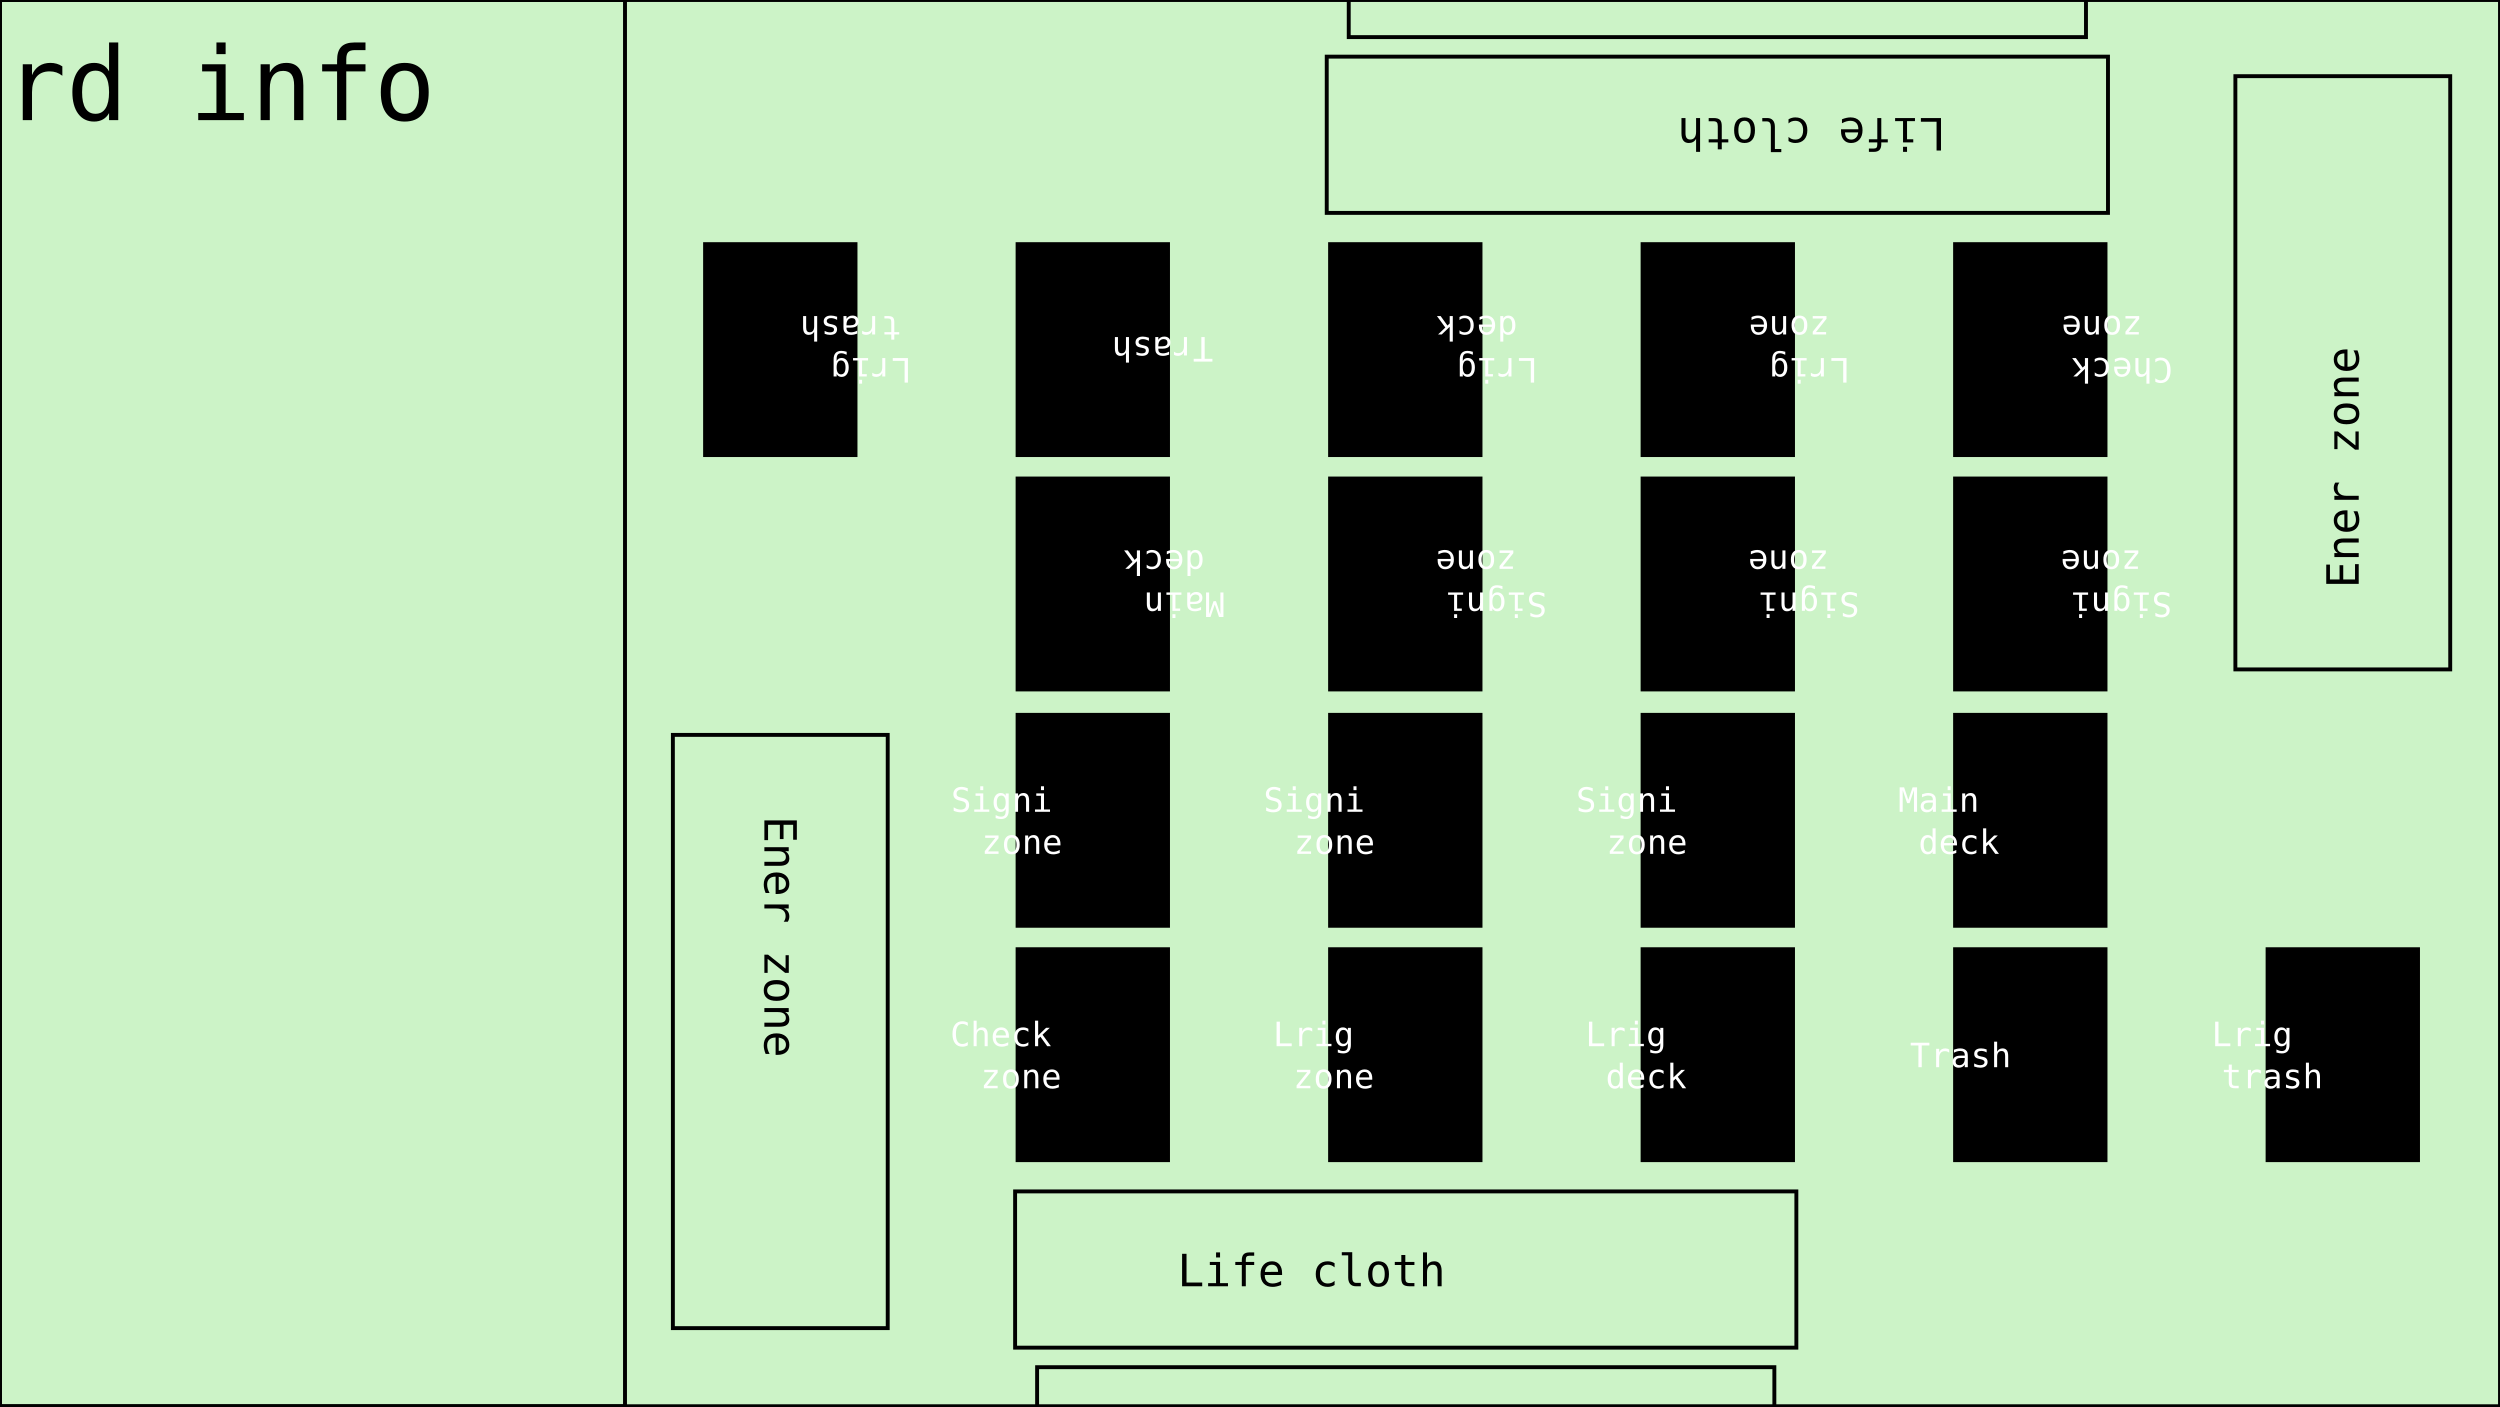
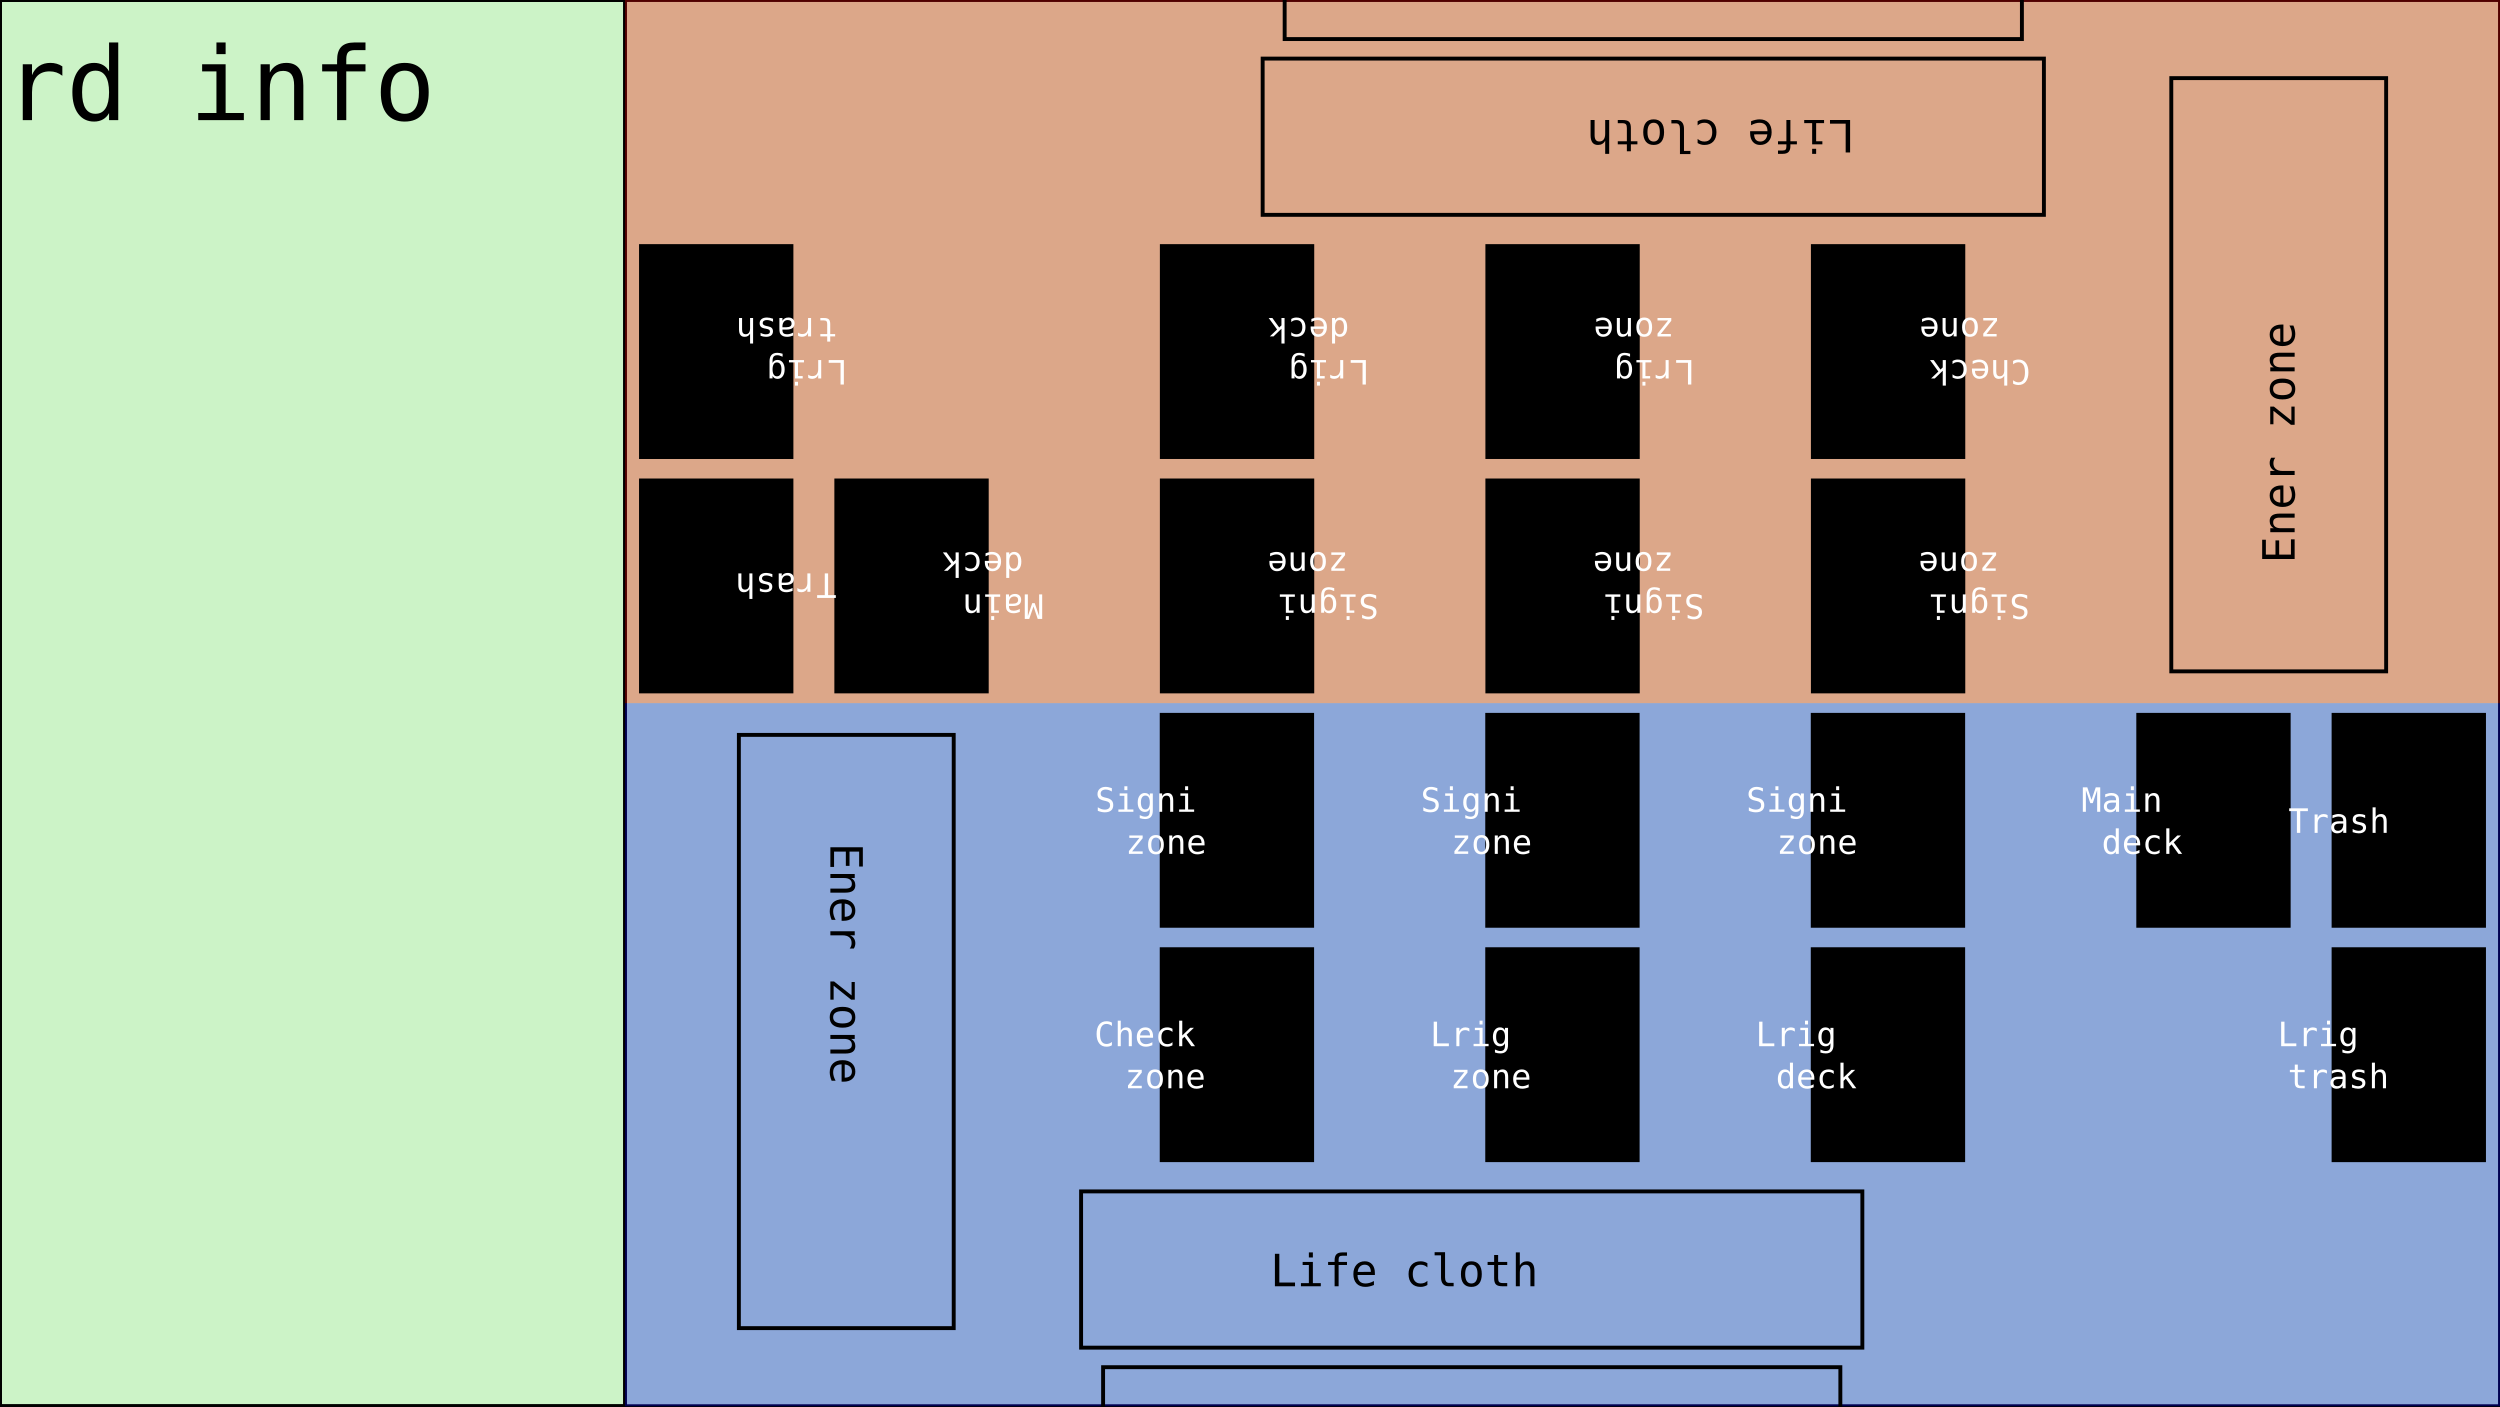
<svg xmlns="http://www.w3.org/2000/svg" width="1280" height="720" viewBox="0 0 1280 720" id="svg2" version="1.1">
  <defs id="defs4" />
  <g id="layer1" transform="translate(0,-332.3625)">
    <path style="opacity:1;fill:#1dff03;fill-opacity:0.172;stroke:#000000;stroke-width:2;stroke-miterlimit:4;stroke-dasharray:none;stroke-dashoffset:0;stroke-opacity:1" d="m 0,1052.362 1280,0 0,-720 -1280,0 z" id="rect4133" />
    <rect style="opacity:1;fill:none;fill-opacity:1;stroke:#000000;stroke-width:2;stroke-miterlimit:4;stroke-dasharray:none;stroke-dashoffset:0;stroke-opacity:1" id="rect3355" width="320" height="720" x="0" y="332.362" />
    <text xml:space="preserve" style="font-style:normal;font-variant:normal;font-weight:normal;font-stretch:normal;font-size:52.339px;font-family:'Bitstream Vera Sans Mono';-inkscape-font-specification:'Bitstream Vera Sans Mono';text-align:center;text-anchor:middle;opacity:1;fill:#000000;fill-opacity:1;stroke:none;stroke-width:2;stroke-miterlimit:4;stroke-dasharray:none;stroke-dashoffset:0;stroke-opacity:1" x="159.962" y="393.876" id="text3460">
      <tspan id="tspan3462" x="159.962" y="393.876">Card info</tspan>
    </text>
-     <g id="g3983">
-       <path id="rect3367" d="m 454.511,708.626 0,303.736 -110,0 0,-303.736 z" style="opacity:1;fill:none;fill-opacity:1;stroke:#000000;stroke-width:2;stroke-miterlimit:4;stroke-dasharray:none;stroke-dashoffset:0;stroke-opacity:1" />
-       <path id="rect3381" d="m 519.735,1022.362 0,-80 400,0 0,80 z" style="opacity:1;fill:none;fill-opacity:1;stroke:#000000;stroke-width:2;stroke-miterlimit:4;stroke-dasharray:none;stroke-dashoffset:0;stroke-opacity:1" />
-       <path id="rect3402" d="m 531,1032.362 377.471,10e-5 0,80 -377.471,0 z" style="opacity:1;fill:none;fill-opacity:1;stroke:#000000;stroke-width:2;stroke-miterlimit:4;stroke-dasharray:none;stroke-dashoffset:0;stroke-opacity:1" />
-       <text transform="matrix(0,1,-1,0,0,0)" xml:space="preserve" style="font-style:normal;font-variant:normal;font-weight:normal;font-stretch:normal;font-size:22.805px;font-family:'Bitstream Vera Sans Mono';-inkscape-font-specification:'Bitstream Vera Sans Mono';text-align:center;text-anchor:middle;opacity:1;fill:#000000;fill-opacity:1;stroke:none;stroke-width:2;stroke-miterlimit:4;stroke-dasharray:none;stroke-dashoffset:0;stroke-opacity:1" x="860.066" y="-391.36" id="text3464">
-         <tspan id="tspan3466" x="860.066" y="-391.36">Ener zone</tspan>
-       </text>
-       <text id="text3468" y="990.926" x="719.546" style="font-style:normal;font-variant:normal;font-weight:normal;font-stretch:normal;font-size:22.805px;font-family:'Bitstream Vera Sans Mono';-inkscape-font-specification:'Bitstream Vera Sans Mono';text-align:center;text-anchor:middle;opacity:1;fill:#000000;fill-opacity:1;stroke:none;stroke-width:2;stroke-miterlimit:4;stroke-dasharray:none;stroke-dashoffset:0;stroke-opacity:1" xml:space="preserve">
-         <tspan id="tspan3472" y="990.926" x="719.546">Life cloth</tspan>
-       </text>
-       <text xml:space="preserve" style="font-style:normal;font-variant:normal;font-weight:normal;font-stretch:normal;font-size:22.805px;font-family:'Bitstream Vera Sans Mono';-inkscape-font-specification:'Bitstream Vera Sans Mono';text-align:center;text-anchor:middle;opacity:1;fill:#000000;fill-opacity:1;stroke:none;stroke-width:2;stroke-miterlimit:4;stroke-dasharray:none;stroke-dashoffset:0;stroke-opacity:1" x="720.03" y="1080.864" id="text3476">
-         <tspan x="720.03" y="1080.864" id="tspan3478">Hand</tspan>
-       </text>
+     <rect style="opacity:1;fill:#0000ff;fill-opacity:0.313;stroke:none;stroke-width:2;stroke-miterlimit:4;stroke-dasharray:none;stroke-dashoffset:0;stroke-opacity:1" id="rect5684" width="960.003" height="360" x="320.001" y="692.362" />
+     <path style="opacity:1;fill:none;fill-opacity:1;stroke:#000000;stroke-width:2;stroke-miterlimit:4;stroke-dasharray:none;stroke-dashoffset:0;stroke-opacity:1" d="m 488.3,708.626 0,303.736 -110,0 0,-303.736 z" id="rect3367" />
+     <path style="opacity:1;fill:none;fill-opacity:1;stroke:#000000;stroke-width:2;stroke-miterlimit:4;stroke-dasharray:none;stroke-dashoffset:0;stroke-opacity:1" d="m 553.524,1022.362 0,-80 400,0 0,80 z" id="rect3381" />
+     <path style="opacity:1;fill:none;fill-opacity:1;stroke:#000000;stroke-width:2;stroke-miterlimit:4;stroke-dasharray:none;stroke-dashoffset:0;stroke-opacity:1" d="m 564.789,1032.362 377.471,10e-5 0,80 -377.471,0 z" id="rect3402" />
+     <text id="text3464" y="-425.149" x="860.066" style="font-style:normal;font-variant:normal;font-weight:normal;font-stretch:normal;font-size:22.805px;font-family:'Bitstream Vera Sans Mono';-inkscape-font-specification:'Bitstream Vera Sans Mono';text-align:center;text-anchor:middle;opacity:1;fill:#000000;fill-opacity:1;stroke:none;stroke-width:2;stroke-miterlimit:4;stroke-dasharray:none;stroke-dashoffset:0;stroke-opacity:1" xml:space="preserve" transform="matrix(0,1,-1,0,0,0)">
+       <tspan y="-425.149" x="860.066" id="tspan3466">Ener zone</tspan>
+     </text>
+     <text xml:space="preserve" style="font-style:normal;font-variant:normal;font-weight:normal;font-stretch:normal;font-size:22.805px;font-family:'Bitstream Vera Sans Mono';-inkscape-font-specification:'Bitstream Vera Sans Mono';text-align:center;text-anchor:middle;opacity:1;fill:#000000;fill-opacity:1;stroke:none;stroke-width:2;stroke-miterlimit:4;stroke-dasharray:none;stroke-dashoffset:0;stroke-opacity:1" x="753.335" y="990.926" id="text3468">
+       <tspan x="753.335" y="990.926" id="tspan3472">Life cloth</tspan>
+     </text>
+     <text id="text3476" y="1080.864" x="753.819" style="font-style:normal;font-variant:normal;font-weight:normal;font-stretch:normal;font-size:22.805px;font-family:'Bitstream Vera Sans Mono';-inkscape-font-specification:'Bitstream Vera Sans Mono';text-align:center;text-anchor:middle;opacity:1;fill:#000000;fill-opacity:1;stroke:none;stroke-width:2;stroke-miterlimit:4;stroke-dasharray:none;stroke-dashoffset:0;stroke-opacity:1" xml:space="preserve">
+       <tspan id="tspan3478" y="1080.864" x="753.819">Hand</tspan>
+     </text>
+     <g id="g5101" transform="translate(73.789,0)">
      <rect y="697.362" x="520" height="110" width="79.023" id="rect3932" style="opacity:1;fill:#000000;fill-opacity:1;stroke:none;stroke-width:2;stroke-miterlimit:4;stroke-dasharray:none;stroke-dashoffset:0;stroke-opacity:1" />
      <text id="text3934" y="748.021" x="559.515" style="font-style:normal;font-variant:normal;font-weight:normal;font-stretch:normal;font-size:17.216px;font-family:'Bitstream Vera Sans Mono';-inkscape-font-specification:'Bitstream Vera Sans Mono';text-align:center;text-anchor:middle;opacity:1;fill:#ffffff;fill-opacity:1;stroke:none;stroke-width:2;stroke-miterlimit:4;stroke-dasharray:none;stroke-dashoffset:0;stroke-opacity:1" xml:space="preserve">
        <tspan id="tspan3936" y="748.021" x="559.515">Signi</tspan>
        <tspan id="tspan3938" y="769.541" x="559.515">zone</tspan>
      </text>
+     </g>
+     <g id="g5107" transform="translate(80.45569,0)">
      <g transform="translate(149.0005,0)" id="g3940">
        <path id="rect3942" d="m 531,697.362 79.023,0 0,110 -79.023,0 z" style="opacity:1;fill:#000000;fill-opacity:1;stroke:none;stroke-width:2;stroke-miterlimit:4;stroke-dasharray:none;stroke-dashoffset:0;stroke-opacity:1" />
      </g>
+       <text xml:space="preserve" style="font-style:normal;font-variant:normal;font-weight:normal;font-stretch:normal;font-size:17.216px;font-family:'Bitstream Vera Sans Mono';-inkscape-font-specification:'Bitstream Vera Sans Mono';text-align:center;text-anchor:middle;opacity:1;fill:#ffffff;fill-opacity:1;stroke:none;stroke-width:2;stroke-miterlimit:4;stroke-dasharray:none;stroke-dashoffset:0;stroke-opacity:1" x="719.515" y="748.021" id="text3903">
+         <tspan x="719.515" y="748.021" id="tspan3905">Signi</tspan>
+         <tspan x="719.515" y="769.541" id="tspan3907">zone</tspan>
+       </text>
+     </g>
+     <g id="g5114" transform="translate(87.12238,0)">
      <path style="opacity:1;fill:#000000;fill-opacity:1;stroke:none;stroke-width:2;stroke-miterlimit:4;stroke-dasharray:none;stroke-dashoffset:0;stroke-opacity:1" d="m 840,697.362 79.023,0 0,110 -79.023,0 z" id="rect3952" />
+       <text id="text3909" y="748.021" x="879.515" style="font-style:normal;font-variant:normal;font-weight:normal;font-stretch:normal;font-size:17.216px;font-family:'Bitstream Vera Sans Mono';-inkscape-font-specification:'Bitstream Vera Sans Mono';text-align:center;text-anchor:middle;opacity:1;fill:#ffffff;fill-opacity:1;stroke:none;stroke-width:2;stroke-miterlimit:4;stroke-dasharray:none;stroke-dashoffset:0;stroke-opacity:1" xml:space="preserve">
+         <tspan id="tspan3911" y="748.021" x="879.515">Signi</tspan>
+         <tspan id="tspan3913" y="769.541" x="879.515">zone</tspan>
+       </text>
+     </g>
+     <g id="g5120" transform="translate(93.789,0)">
      <path style="opacity:1;fill:#000000;fill-opacity:1;stroke:none;stroke-width:2;stroke-miterlimit:4;stroke-dasharray:none;stroke-dashoffset:0;stroke-opacity:1" d="m 1000,697.362 79.023,0 0,110 -79.023,0 z" id="rect3962" />
+       <text xml:space="preserve" style="font-style:normal;font-variant:normal;font-weight:normal;font-stretch:normal;font-size:17.216px;font-family:'Bitstream Vera Sans Mono';-inkscape-font-specification:'Bitstream Vera Sans Mono';text-align:center;text-anchor:middle;opacity:1;fill:#ffffff;fill-opacity:1;stroke:none;stroke-width:2;stroke-miterlimit:4;stroke-dasharray:none;stroke-dashoffset:0;stroke-opacity:1" x="1039.276" y="748.021" id="text3915">
+         <tspan x="1039.276" y="748.021" id="tspan3919">Main</tspan>
+         <tspan id="tspan3959" x="1039.276" y="769.541">deck</tspan>
+       </text>
+     </g>
+     <g id="g5126" transform="translate(73.789,0)">
      <rect style="opacity:1;fill:#000000;fill-opacity:1;stroke:none;stroke-width:2;stroke-miterlimit:4;stroke-dasharray:none;stroke-dashoffset:0;stroke-opacity:1" id="rect3983" width="79.023" height="110" x="520" y="817.362" />
+       <text id="text3921" y="868.021" x="559.053" style="font-style:normal;font-variant:normal;font-weight:normal;font-stretch:normal;font-size:17.216px;font-family:'Bitstream Vera Sans Mono';-inkscape-font-specification:'Bitstream Vera Sans Mono';text-align:center;text-anchor:middle;opacity:1;fill:#ffffff;fill-opacity:1;stroke:none;stroke-width:2;stroke-miterlimit:4;stroke-dasharray:none;stroke-dashoffset:0;stroke-opacity:1" xml:space="preserve">
+         <tspan id="tspan3925" y="868.021" x="559.053">Check</tspan>
+         <tspan id="tspan3965" y="889.541" x="559.053">zone</tspan>
+       </text>
+     </g>
+     <g id="g5132" transform="translate(80.45569,0)">
      <g id="g3991" transform="translate(149.0005,120)">
        <path id="rect3993" d="m 531,697.362 79.023,0 0,110 -79.023,0 z" style="opacity:1;fill:#000000;fill-opacity:1;stroke:none;stroke-width:2;stroke-miterlimit:4;stroke-dasharray:none;stroke-dashoffset:0;stroke-opacity:1" />
        <g id="text3995" style="font-style:normal;font-variant:normal;font-weight:normal;font-stretch:normal;font-size:17.216px;font-family:'Bitstream Vera Sans Mono';-inkscape-font-specification:'Bitstream Vera Sans Mono';text-align:center;text-anchor:middle;opacity:1;fill:#ffffff;fill-opacity:1;stroke:none;stroke-width:2;stroke-miterlimit:4;stroke-dasharray:none;stroke-dashoffset:0;stroke-opacity:1" />
      </g>
-       <path style="opacity:1;fill:#000000;fill-opacity:1;stroke:none;stroke-width:2;stroke-miterlimit:4;stroke-dasharray:none;stroke-dashoffset:0;stroke-opacity:1" d="m 840,817.362 79.023,0 0,110 -79.023,0 z" id="rect4003" />
-       <path style="opacity:1;fill:#000000;fill-opacity:1;stroke:none;stroke-width:2;stroke-miterlimit:4;stroke-dasharray:none;stroke-dashoffset:0;stroke-opacity:1" d="m 1000,817.362 79.023,0 0,110 -79.023,0 z" id="rect4013" />
-       <path style="opacity:1;fill:#000000;fill-opacity:1;stroke:none;stroke-width:2;stroke-miterlimit:4;stroke-dasharray:none;stroke-dashoffset:0;stroke-opacity:1" d="m 1160,817.362 79.023,0 0,110 -79.023,0 z" id="rect4023" />
-       <text xml:space="preserve" style="font-style:normal;font-variant:normal;font-weight:normal;font-stretch:normal;font-size:17.216px;font-family:'Bitstream Vera Sans Mono';-inkscape-font-specification:'Bitstream Vera Sans Mono';text-align:center;text-anchor:middle;opacity:1;fill:#ffffff;fill-opacity:1;stroke:none;stroke-width:2;stroke-miterlimit:4;stroke-dasharray:none;stroke-dashoffset:0;stroke-opacity:1" x="719.515" y="748.021" id="text3903">
-         <tspan x="719.515" y="748.021" id="tspan3905">Signi</tspan>
-         <tspan x="719.515" y="769.541" id="tspan3907">zone</tspan>
-       </text>
-       <text id="text3909" y="748.021" x="879.515" style="font-style:normal;font-variant:normal;font-weight:normal;font-stretch:normal;font-size:17.216px;font-family:'Bitstream Vera Sans Mono';-inkscape-font-specification:'Bitstream Vera Sans Mono';text-align:center;text-anchor:middle;opacity:1;fill:#ffffff;fill-opacity:1;stroke:none;stroke-width:2;stroke-miterlimit:4;stroke-dasharray:none;stroke-dashoffset:0;stroke-opacity:1" xml:space="preserve">
-         <tspan id="tspan3911" y="748.021" x="879.515">Signi</tspan>
-         <tspan id="tspan3913" y="769.541" x="879.515">zone</tspan>
-       </text>
-       <text xml:space="preserve" style="font-style:normal;font-variant:normal;font-weight:normal;font-stretch:normal;font-size:17.216px;font-family:'Bitstream Vera Sans Mono';-inkscape-font-specification:'Bitstream Vera Sans Mono';text-align:center;text-anchor:middle;opacity:1;fill:#ffffff;fill-opacity:1;stroke:none;stroke-width:2;stroke-miterlimit:4;stroke-dasharray:none;stroke-dashoffset:0;stroke-opacity:1" x="1039.276" y="748.021" id="text3915">
-         <tspan x="1039.276" y="748.021" id="tspan3919">Main</tspan>
-         <tspan id="tspan3959" x="1039.276" y="769.541">deck</tspan>
-       </text>
-       <text id="text3921" y="868.021" x="559.053" style="font-style:normal;font-variant:normal;font-weight:normal;font-stretch:normal;font-size:17.216px;font-family:'Bitstream Vera Sans Mono';-inkscape-font-specification:'Bitstream Vera Sans Mono';text-align:center;text-anchor:middle;opacity:1;fill:#ffffff;fill-opacity:1;stroke:none;stroke-width:2;stroke-miterlimit:4;stroke-dasharray:none;stroke-dashoffset:0;stroke-opacity:1" xml:space="preserve">
-         <tspan id="tspan3925" y="868.021" x="559.053">Check</tspan>
-         <tspan id="tspan3965" y="889.541" x="559.053">zone</tspan>
-       </text>
      <text xml:space="preserve" style="font-style:normal;font-variant:normal;font-weight:normal;font-stretch:normal;font-size:17.216px;font-family:'Bitstream Vera Sans Mono';-inkscape-font-specification:'Bitstream Vera Sans Mono';text-align:center;text-anchor:middle;opacity:1;fill:#ffffff;fill-opacity:1;stroke:none;stroke-width:2;stroke-miterlimit:4;stroke-dasharray:none;stroke-dashoffset:0;stroke-opacity:1" x="719.162" y="868.021" id="text3927">
        <tspan x="719.162" y="868.021" id="tspan3931">Lrig</tspan>
        <tspan id="tspan3971" x="719.162" y="889.541">zone</tspan>
      </text>
+     </g>
+     <g id="g5140" transform="translate(87.12237,0)">
+       <path style="opacity:1;fill:#000000;fill-opacity:1;stroke:none;stroke-width:2;stroke-miterlimit:4;stroke-dasharray:none;stroke-dashoffset:0;stroke-opacity:1" d="m 840,817.362 79.023,0 0,110 -79.023,0 z" id="rect4003" />
      <text id="text3933" y="868.021" x="879.12" style="font-style:normal;font-variant:normal;font-weight:normal;font-stretch:normal;font-size:17.216px;font-family:'Bitstream Vera Sans Mono';-inkscape-font-specification:'Bitstream Vera Sans Mono';text-align:center;text-anchor:middle;opacity:1;fill:#ffffff;fill-opacity:1;stroke:none;stroke-width:2;stroke-miterlimit:4;stroke-dasharray:none;stroke-dashoffset:0;stroke-opacity:1" xml:space="preserve">
        <tspan id="tspan3937" y="868.021" x="879.12">Lrig</tspan>
        <tspan id="tspan3975" y="889.541" x="879.12">deck</tspan>
      </text>
+     </g>
+     <g id="g5146" transform="translate(193.789,-120)">
+       <path style="opacity:1;fill:#000000;fill-opacity:1;stroke:none;stroke-width:2;stroke-miterlimit:4;stroke-dasharray:none;stroke-dashoffset:0;stroke-opacity:1" d="m 1000,817.362 79.023,0 0,110 -79.023,0 z" id="rect4013" />
      <text xml:space="preserve" style="font-style:normal;font-variant:normal;font-weight:normal;font-stretch:normal;font-size:17.216px;font-family:'Bitstream Vera Sans Mono';-inkscape-font-specification:'Bitstream Vera Sans Mono';text-align:center;text-anchor:middle;opacity:1;fill:#ffffff;fill-opacity:1;stroke:none;stroke-width:2;stroke-miterlimit:4;stroke-dasharray:none;stroke-dashoffset:0;stroke-opacity:1" x="1040.074" y="878.781" id="text3939">
        <tspan x="1040.074" y="878.781" id="tspan3943">Trash</tspan>
      </text>
+     </g>
+     <g id="g5151" transform="translate(33.789,0)">
+       <path style="opacity:1;fill:#000000;fill-opacity:1;stroke:none;stroke-width:2;stroke-miterlimit:4;stroke-dasharray:none;stroke-dashoffset:0;stroke-opacity:1" d="m 1160,817.362 79.023,0 -4e-4,110 -79.023,0 z" id="rect4023" />
      <text id="text3945" y="868.021" x="1199.721" style="font-style:normal;font-variant:normal;font-weight:normal;font-stretch:normal;font-size:17.216px;font-family:'Bitstream Vera Sans Mono';-inkscape-font-specification:'Bitstream Vera Sans Mono';text-align:center;text-anchor:middle;opacity:1;fill:#ffffff;fill-opacity:1;stroke:none;stroke-width:2;stroke-miterlimit:4;stroke-dasharray:none;stroke-dashoffset:0;stroke-opacity:1" xml:space="preserve">
        <tspan id="tspan3949" y="868.021" x="1199.721">Lrig</tspan>
        <tspan id="tspan3981" y="889.541" x="1199.721">trash</tspan>
      </text>
    </g>
-     <g id="g4032" transform="matrix(-1,0,0,-1,1599.023,1383.725)">
-       <path style="opacity:1;fill:none;fill-opacity:1;stroke:#000000;stroke-width:2;stroke-miterlimit:4;stroke-dasharray:none;stroke-dashoffset:0;stroke-opacity:1" d="m 454.511,708.626 0,303.736 -110,0 0,-303.736 z" id="path4034" />
-       <path style="opacity:1;fill:none;fill-opacity:1;stroke:#000000;stroke-width:2;stroke-miterlimit:4;stroke-dasharray:none;stroke-dashoffset:0;stroke-opacity:1" d="m 519.735,1022.362 0,-80 400,0 0,80 z" id="path4036" />
-       <path style="opacity:1;fill:none;fill-opacity:1;stroke:#000000;stroke-width:2;stroke-miterlimit:4;stroke-dasharray:none;stroke-dashoffset:0;stroke-opacity:1" d="m 531,1032.362 377.471,10e-5 0,80 -377.471,0 z" id="path4038" />
-       <text id="text4040" y="-391.36" x="860.066" style="font-style:normal;font-variant:normal;font-weight:normal;font-stretch:normal;font-size:22.805px;font-family:'Bitstream Vera Sans Mono';-inkscape-font-specification:'Bitstream Vera Sans Mono';text-align:center;text-anchor:middle;opacity:1;fill:#000000;fill-opacity:1;stroke:none;stroke-width:2;stroke-miterlimit:4;stroke-dasharray:none;stroke-dashoffset:0;stroke-opacity:1" xml:space="preserve" transform="matrix(0,1,-1,0,0,0)">
-         <tspan y="-391.36" x="860.066" id="tspan4042">Ener zone</tspan>
+     <rect y="-692.362" x="-1280.004" height="360" width="960.003" id="rect6853" style="opacity:1;fill:#ff0000;fill-opacity:0.313;stroke:none;stroke-width:2;stroke-miterlimit:4;stroke-dasharray:none;stroke-dashoffset:0;stroke-opacity:1" transform="scale(-1,-1)" />
+     <path id="path6855" d="m 1111.705,676.098 0,-303.736 110,0 0,303.736 z" style="opacity:1;fill:none;fill-opacity:1;stroke:#000000;stroke-width:2;stroke-miterlimit:4;stroke-dasharray:none;stroke-dashoffset:0;stroke-opacity:1" />
+     <path id="path6857" d="m 1046.481,362.362 0,80 -400,0 0,-80 z" style="opacity:1;fill:none;fill-opacity:1;stroke:#000000;stroke-width:2;stroke-miterlimit:4;stroke-dasharray:none;stroke-dashoffset:0;stroke-opacity:1" />
+     <path id="path6859" d="m 1035.216,352.363 -377.471,-1e-4 0,-80 377.471,0 z" style="opacity:1;fill:none;fill-opacity:1;stroke:#000000;stroke-width:2;stroke-miterlimit:4;stroke-dasharray:none;stroke-dashoffset:0;stroke-opacity:1" />
+     <text transform="matrix(0,-1,1,0,0,0)" xml:space="preserve" style="font-style:normal;font-variant:normal;font-weight:normal;font-stretch:normal;font-size:22.805px;font-family:'Bitstream Vera Sans Mono';-inkscape-font-specification:'Bitstream Vera Sans Mono';text-align:center;text-anchor:middle;opacity:1;fill:#000000;fill-opacity:1;stroke:none;stroke-width:2;stroke-miterlimit:4;stroke-dasharray:none;stroke-dashoffset:0;stroke-opacity:1" x="-524.659" y="1174.856" id="text6861">
+       <tspan id="tspan6863" x="-524.659" y="1174.856">Ener zone</tspan>
+     </text>
+     <text id="text6865" y="-393.799" x="-846.67" style="font-style:normal;font-variant:normal;font-weight:normal;font-stretch:normal;font-size:22.805px;font-family:'Bitstream Vera Sans Mono';-inkscape-font-specification:'Bitstream Vera Sans Mono';text-align:center;text-anchor:middle;opacity:1;fill:#000000;fill-opacity:1;stroke:none;stroke-width:2;stroke-miterlimit:4;stroke-dasharray:none;stroke-dashoffset:0;stroke-opacity:1" xml:space="preserve" transform="scale(-1,-1)">
+       <tspan id="tspan6867" y="-393.799" x="-846.67">Life cloth</tspan>
+     </text>
+     <text xml:space="preserve" style="font-style:normal;font-variant:normal;font-weight:normal;font-stretch:normal;font-size:22.805px;font-family:'Bitstream Vera Sans Mono';-inkscape-font-specification:'Bitstream Vera Sans Mono';text-align:center;text-anchor:middle;opacity:1;fill:#000000;fill-opacity:1;stroke:none;stroke-width:2;stroke-miterlimit:4;stroke-dasharray:none;stroke-dashoffset:0;stroke-opacity:1" x="-846.186" y="-303.861" id="text6869" transform="scale(-1,-1)">
+       <tspan x="-846.186" y="-303.861" id="tspan6871">Hand</tspan>
+     </text>
+     <g transform="matrix(-1,0,0,-1,1526.216,1384.725)" id="g6873">
+       <rect style="opacity:1;fill:#000000;fill-opacity:1;stroke:none;stroke-width:2;stroke-miterlimit:4;stroke-dasharray:none;stroke-dashoffset:0;stroke-opacity:1" id="rect6875" width="79.023" height="110" x="520" y="697.362" />
+       <text xml:space="preserve" style="font-style:normal;font-variant:normal;font-weight:normal;font-stretch:normal;font-size:17.216px;font-family:'Bitstream Vera Sans Mono';-inkscape-font-specification:'Bitstream Vera Sans Mono';text-align:center;text-anchor:middle;opacity:1;fill:#ffffff;fill-opacity:1;stroke:none;stroke-width:2;stroke-miterlimit:4;stroke-dasharray:none;stroke-dashoffset:0;stroke-opacity:1" x="559.515" y="748.021" id="text6877">
+         <tspan x="559.515" y="748.021" id="tspan6879">Signi</tspan>
+         <tspan x="559.515" y="769.541" id="tspan6881">zone</tspan>
      </text>
-       <text xml:space="preserve" style="font-style:normal;font-variant:normal;font-weight:normal;font-stretch:normal;font-size:22.805px;font-family:'Bitstream Vera Sans Mono';-inkscape-font-specification:'Bitstream Vera Sans Mono';text-align:center;text-anchor:middle;opacity:1;fill:#000000;fill-opacity:1;stroke:none;stroke-width:2;stroke-miterlimit:4;stroke-dasharray:none;stroke-dashoffset:0;stroke-opacity:1" x="719.546" y="990.926" id="text4044">
-         <tspan x="719.546" y="990.926" id="tspan4046">Life cloth</tspan>
+     </g>
+     <g transform="matrix(-1,0,0,-1,1519.549,1384.725)" id="g6883">
+       <g id="g6885" transform="translate(149.0005,0)">
+         <path style="opacity:1;fill:#000000;fill-opacity:1;stroke:none;stroke-width:2;stroke-miterlimit:4;stroke-dasharray:none;stroke-dashoffset:0;stroke-opacity:1" d="m 531,697.362 79.023,0 0,110 -79.023,0 z" id="path6887" />
+       </g>
+       <text id="text6889" y="748.021" x="719.515" style="font-style:normal;font-variant:normal;font-weight:normal;font-stretch:normal;font-size:17.216px;font-family:'Bitstream Vera Sans Mono';-inkscape-font-specification:'Bitstream Vera Sans Mono';text-align:center;text-anchor:middle;opacity:1;fill:#ffffff;fill-opacity:1;stroke:none;stroke-width:2;stroke-miterlimit:4;stroke-dasharray:none;stroke-dashoffset:0;stroke-opacity:1" xml:space="preserve">
+         <tspan id="tspan6891" y="748.021" x="719.515">Signi</tspan>
+         <tspan id="tspan6893" y="769.541" x="719.515">zone</tspan>
      </text>
-       <text id="text4048" y="1080.864" x="720.03" style="font-style:normal;font-variant:normal;font-weight:normal;font-stretch:normal;font-size:22.805px;font-family:'Bitstream Vera Sans Mono';-inkscape-font-specification:'Bitstream Vera Sans Mono';text-align:center;text-anchor:middle;opacity:1;fill:#000000;fill-opacity:1;stroke:none;stroke-width:2;stroke-miterlimit:4;stroke-dasharray:none;stroke-dashoffset:0;stroke-opacity:1" xml:space="preserve">
-         <tspan id="tspan4050" y="1080.864" x="720.03">Hand</tspan>
+     </g>
+     <g transform="matrix(-1,0,0,-1,1512.883,1384.725)" id="g6895">
+       <path id="path6897" d="m 840,697.362 79.023,0 0,110 -79.023,0 z" style="opacity:1;fill:#000000;fill-opacity:1;stroke:none;stroke-width:2;stroke-miterlimit:4;stroke-dasharray:none;stroke-dashoffset:0;stroke-opacity:1" />
+       <text xml:space="preserve" style="font-style:normal;font-variant:normal;font-weight:normal;font-stretch:normal;font-size:17.216px;font-family:'Bitstream Vera Sans Mono';-inkscape-font-specification:'Bitstream Vera Sans Mono';text-align:center;text-anchor:middle;opacity:1;fill:#ffffff;fill-opacity:1;stroke:none;stroke-width:2;stroke-miterlimit:4;stroke-dasharray:none;stroke-dashoffset:0;stroke-opacity:1" x="879.515" y="748.021" id="text6899">
+         <tspan x="879.515" y="748.021" id="tspan6901">Signi</tspan>
+         <tspan x="879.515" y="769.541" id="tspan6903">zone</tspan>
      </text>
-       <rect style="opacity:1;fill:#000000;fill-opacity:1;stroke:none;stroke-width:2;stroke-miterlimit:4;stroke-dasharray:none;stroke-dashoffset:0;stroke-opacity:1" id="rect4052" width="79.023" height="110" x="520" y="697.362" />
-       <text xml:space="preserve" style="font-style:normal;font-variant:normal;font-weight:normal;font-stretch:normal;font-size:17.216px;font-family:'Bitstream Vera Sans Mono';-inkscape-font-specification:'Bitstream Vera Sans Mono';text-align:center;text-anchor:middle;opacity:1;fill:#ffffff;fill-opacity:1;stroke:none;stroke-width:2;stroke-miterlimit:4;stroke-dasharray:none;stroke-dashoffset:0;stroke-opacity:1" x="559.515" y="748.021" id="text4054">
-         <tspan x="559.515" y="748.021" id="tspan4056">Signi</tspan>
-         <tspan x="559.515" y="769.541" id="tspan4058">zone</tspan>
+     </g>
+     <g transform="matrix(-1,0,0,-1,1506.216,1384.725)" id="g6905">
+       <path id="path6907" d="m 1000,697.362 79.023,0 0,110 -79.023,0 z" style="opacity:1;fill:#000000;fill-opacity:1;stroke:none;stroke-width:2;stroke-miterlimit:4;stroke-dasharray:none;stroke-dashoffset:0;stroke-opacity:1" />
+       <text id="text6909" y="748.021" x="1039.276" style="font-style:normal;font-variant:normal;font-weight:normal;font-stretch:normal;font-size:17.216px;font-family:'Bitstream Vera Sans Mono';-inkscape-font-specification:'Bitstream Vera Sans Mono';text-align:center;text-anchor:middle;opacity:1;fill:#ffffff;fill-opacity:1;stroke:none;stroke-width:2;stroke-miterlimit:4;stroke-dasharray:none;stroke-dashoffset:0;stroke-opacity:1" xml:space="preserve">
+         <tspan id="tspan6911" y="748.021" x="1039.276">Main</tspan>
+         <tspan y="769.541" x="1039.276" id="tspan6913">deck</tspan>
      </text>
-       <g id="g4060" transform="translate(149.0005,0)">
-         <path style="opacity:1;fill:#000000;fill-opacity:1;stroke:none;stroke-width:2;stroke-miterlimit:4;stroke-dasharray:none;stroke-dashoffset:0;stroke-opacity:1" d="m 531,697.362 79.023,0 0,110 -79.023,0 z" id="path4062" />
+     </g>
+     <g transform="matrix(-1,0,0,-1,1526.216,1384.725)" id="g6915">
+       <rect y="817.362" x="520" height="110" width="79.023" id="rect6917" style="opacity:1;fill:#000000;fill-opacity:1;stroke:none;stroke-width:2;stroke-miterlimit:4;stroke-dasharray:none;stroke-dashoffset:0;stroke-opacity:1" />
+       <text xml:space="preserve" style="font-style:normal;font-variant:normal;font-weight:normal;font-stretch:normal;font-size:17.216px;font-family:'Bitstream Vera Sans Mono';-inkscape-font-specification:'Bitstream Vera Sans Mono';text-align:center;text-anchor:middle;opacity:1;fill:#ffffff;fill-opacity:1;stroke:none;stroke-width:2;stroke-miterlimit:4;stroke-dasharray:none;stroke-dashoffset:0;stroke-opacity:1" x="559.053" y="868.021" id="text6919">
+         <tspan x="559.053" y="868.021" id="tspan6921">Check</tspan>
+         <tspan x="559.053" y="889.541" id="tspan6923">zone</tspan>
+       </text>
+     </g>
+     <g transform="matrix(-1,0,0,-1,1519.549,1384.725)" id="g6925">
+       <g transform="translate(149.0005,120)" id="g6927">
+         <path style="opacity:1;fill:#000000;fill-opacity:1;stroke:none;stroke-width:2;stroke-miterlimit:4;stroke-dasharray:none;stroke-dashoffset:0;stroke-opacity:1" d="m 531,697.362 79.023,0 0,110 -79.023,0 z" id="path6929" />
+         <g style="font-style:normal;font-variant:normal;font-weight:normal;font-stretch:normal;font-size:17.216px;font-family:'Bitstream Vera Sans Mono';-inkscape-font-specification:'Bitstream Vera Sans Mono';text-align:center;text-anchor:middle;opacity:1;fill:#ffffff;fill-opacity:1;stroke:none;stroke-width:2;stroke-miterlimit:4;stroke-dasharray:none;stroke-dashoffset:0;stroke-opacity:1" id="g6931" />
      </g>
-       <path id="path4064" d="m 840,697.362 79.023,0 0,110 -79.023,0 z" style="opacity:1;fill:#000000;fill-opacity:1;stroke:none;stroke-width:2;stroke-miterlimit:4;stroke-dasharray:none;stroke-dashoffset:0;stroke-opacity:1" />
-       <path id="path4066" d="m 1000,697.362 79.023,0 0,110 -79.023,0 z" style="opacity:1;fill:#000000;fill-opacity:1;stroke:none;stroke-width:2;stroke-miterlimit:4;stroke-dasharray:none;stroke-dashoffset:0;stroke-opacity:1" />
-       <rect y="817.362" x="520" height="110" width="79.023" id="rect4068" style="opacity:1;fill:#000000;fill-opacity:1;stroke:none;stroke-width:2;stroke-miterlimit:4;stroke-dasharray:none;stroke-dashoffset:0;stroke-opacity:1" />
-       <g transform="translate(149.0005,120)" id="g4070">
-         <path style="opacity:1;fill:#000000;fill-opacity:1;stroke:none;stroke-width:2;stroke-miterlimit:4;stroke-dasharray:none;stroke-dashoffset:0;stroke-opacity:1" d="m 531,697.362 79.023,0 0,110 -79.023,0 z" id="path4072" />
-         <g style="font-style:normal;font-variant:normal;font-weight:normal;font-stretch:normal;font-size:17.216px;font-family:'Bitstream Vera Sans Mono';-inkscape-font-specification:'Bitstream Vera Sans Mono';text-align:center;text-anchor:middle;opacity:1;fill:#ffffff;fill-opacity:1;stroke:none;stroke-width:2;stroke-miterlimit:4;stroke-dasharray:none;stroke-dashoffset:0;stroke-opacity:1" id="g4074" />
-       </g>
-       <path id="path4076" d="m 840,817.362 79.023,0 0,110 -79.023,0 z" style="opacity:1;fill:#000000;fill-opacity:1;stroke:none;stroke-width:2;stroke-miterlimit:4;stroke-dasharray:none;stroke-dashoffset:0;stroke-opacity:1" />
-       <path id="path4078" d="m 1000,817.362 79.023,0 0,110 -79.023,0 z" style="opacity:1;fill:#000000;fill-opacity:1;stroke:none;stroke-width:2;stroke-miterlimit:4;stroke-dasharray:none;stroke-dashoffset:0;stroke-opacity:1" />
-       <path id="path4080" d="m 1160,817.362 79.023,0 0,110 -79.023,0 z" style="opacity:1;fill:#000000;fill-opacity:1;stroke:none;stroke-width:2;stroke-miterlimit:4;stroke-dasharray:none;stroke-dashoffset:0;stroke-opacity:1" />
-       <text id="text4082" y="748.021" x="719.515" style="font-style:normal;font-variant:normal;font-weight:normal;font-stretch:normal;font-size:17.216px;font-family:'Bitstream Vera Sans Mono';-inkscape-font-specification:'Bitstream Vera Sans Mono';text-align:center;text-anchor:middle;opacity:1;fill:#ffffff;fill-opacity:1;stroke:none;stroke-width:2;stroke-miterlimit:4;stroke-dasharray:none;stroke-dashoffset:0;stroke-opacity:1" xml:space="preserve">
-         <tspan id="tspan4084" y="748.021" x="719.515">Signi</tspan>
-         <tspan id="tspan4086" y="769.541" x="719.515">zone</tspan>
+       <text id="text6933" y="868.021" x="719.162" style="font-style:normal;font-variant:normal;font-weight:normal;font-stretch:normal;font-size:17.216px;font-family:'Bitstream Vera Sans Mono';-inkscape-font-specification:'Bitstream Vera Sans Mono';text-align:center;text-anchor:middle;opacity:1;fill:#ffffff;fill-opacity:1;stroke:none;stroke-width:2;stroke-miterlimit:4;stroke-dasharray:none;stroke-dashoffset:0;stroke-opacity:1" xml:space="preserve">
+         <tspan id="tspan6935" y="868.021" x="719.162">Lrig</tspan>
+         <tspan y="889.541" x="719.162" id="tspan6937">zone</tspan>
      </text>
-       <text xml:space="preserve" style="font-style:normal;font-variant:normal;font-weight:normal;font-stretch:normal;font-size:17.216px;font-family:'Bitstream Vera Sans Mono';-inkscape-font-specification:'Bitstream Vera Sans Mono';text-align:center;text-anchor:middle;opacity:1;fill:#ffffff;fill-opacity:1;stroke:none;stroke-width:2;stroke-miterlimit:4;stroke-dasharray:none;stroke-dashoffset:0;stroke-opacity:1" x="879.515" y="748.021" id="text4088">
-         <tspan x="879.515" y="748.021" id="tspan4090">Signi</tspan>
-         <tspan x="879.515" y="769.541" id="tspan4092">zone</tspan>
+     </g>
+     <g transform="matrix(-1,0,0,-1,1512.883,1384.725)" id="g6939">
+       <path id="path6941" d="m 840,817.362 79.023,0 0,110 -79.023,0 z" style="opacity:1;fill:#000000;fill-opacity:1;stroke:none;stroke-width:2;stroke-miterlimit:4;stroke-dasharray:none;stroke-dashoffset:0;stroke-opacity:1" />
+       <text xml:space="preserve" style="font-style:normal;font-variant:normal;font-weight:normal;font-stretch:normal;font-size:17.216px;font-family:'Bitstream Vera Sans Mono';-inkscape-font-specification:'Bitstream Vera Sans Mono';text-align:center;text-anchor:middle;opacity:1;fill:#ffffff;fill-opacity:1;stroke:none;stroke-width:2;stroke-miterlimit:4;stroke-dasharray:none;stroke-dashoffset:0;stroke-opacity:1" x="879.12" y="868.021" id="text6943">
+         <tspan x="879.12" y="868.021" id="tspan6945">Lrig</tspan>
+         <tspan x="879.12" y="889.541" id="tspan6947">deck</tspan>
      </text>
-       <text id="text4094" y="748.021" x="1039.276" style="font-style:normal;font-variant:normal;font-weight:normal;font-stretch:normal;font-size:17.216px;font-family:'Bitstream Vera Sans Mono';-inkscape-font-specification:'Bitstream Vera Sans Mono';text-align:center;text-anchor:middle;opacity:1;fill:#ffffff;fill-opacity:1;stroke:none;stroke-width:2;stroke-miterlimit:4;stroke-dasharray:none;stroke-dashoffset:0;stroke-opacity:1" xml:space="preserve">
-         <tspan id="tspan4096" y="748.021" x="1039.276">Main</tspan>
-         <tspan y="769.541" x="1039.276" id="tspan4098">deck</tspan>
+     </g>
+     <g transform="matrix(-1,0,0,-1,1406.216,1504.725)" id="g6949">
+       <path id="path6951" d="m 1000,817.362 79.023,0 0,110 -79.023,0 z" style="opacity:1;fill:#000000;fill-opacity:1;stroke:none;stroke-width:2;stroke-miterlimit:4;stroke-dasharray:none;stroke-dashoffset:0;stroke-opacity:1" />
+       <text id="text6953" y="878.781" x="1040.074" style="font-style:normal;font-variant:normal;font-weight:normal;font-stretch:normal;font-size:17.216px;font-family:'Bitstream Vera Sans Mono';-inkscape-font-specification:'Bitstream Vera Sans Mono';text-align:center;text-anchor:middle;opacity:1;fill:#ffffff;fill-opacity:1;stroke:none;stroke-width:2;stroke-miterlimit:4;stroke-dasharray:none;stroke-dashoffset:0;stroke-opacity:1" xml:space="preserve">
+         <tspan id="tspan6955" y="878.781" x="1040.074">Trash</tspan>
      </text>
-       <text xml:space="preserve" style="font-style:normal;font-variant:normal;font-weight:normal;font-stretch:normal;font-size:17.216px;font-family:'Bitstream Vera Sans Mono';-inkscape-font-specification:'Bitstream Vera Sans Mono';text-align:center;text-anchor:middle;opacity:1;fill:#ffffff;fill-opacity:1;stroke:none;stroke-width:2;stroke-miterlimit:4;stroke-dasharray:none;stroke-dashoffset:0;stroke-opacity:1" x="559.053" y="868.021" id="text4100">
-         <tspan x="559.053" y="868.021" id="tspan4102">Check</tspan>
-         <tspan x="559.053" y="889.541" id="tspan4104">zone</tspan>
-       </text>
-       <text id="text4106" y="868.021" x="719.162" style="font-style:normal;font-variant:normal;font-weight:normal;font-stretch:normal;font-size:17.216px;font-family:'Bitstream Vera Sans Mono';-inkscape-font-specification:'Bitstream Vera Sans Mono';text-align:center;text-anchor:middle;opacity:1;fill:#ffffff;fill-opacity:1;stroke:none;stroke-width:2;stroke-miterlimit:4;stroke-dasharray:none;stroke-dashoffset:0;stroke-opacity:1" xml:space="preserve">
-         <tspan id="tspan4108" y="868.021" x="719.162">Lrig</tspan>
-         <tspan y="889.541" x="719.162" id="tspan4110">zone</tspan>
-       </text>
-       <text xml:space="preserve" style="font-style:normal;font-variant:normal;font-weight:normal;font-stretch:normal;font-size:17.216px;font-family:'Bitstream Vera Sans Mono';-inkscape-font-specification:'Bitstream Vera Sans Mono';text-align:center;text-anchor:middle;opacity:1;fill:#ffffff;fill-opacity:1;stroke:none;stroke-width:2;stroke-miterlimit:4;stroke-dasharray:none;stroke-dashoffset:0;stroke-opacity:1" x="879.12" y="868.021" id="text4112">
-         <tspan x="879.12" y="868.021" id="tspan4114">Lrig</tspan>
-         <tspan x="879.12" y="889.541" id="tspan4116">deck</tspan>
-       </text>
-       <text id="text4118" y="878.781" x="1040.074" style="font-style:normal;font-variant:normal;font-weight:normal;font-stretch:normal;font-size:17.216px;font-family:'Bitstream Vera Sans Mono';-inkscape-font-specification:'Bitstream Vera Sans Mono';text-align:center;text-anchor:middle;opacity:1;fill:#ffffff;fill-opacity:1;stroke:none;stroke-width:2;stroke-miterlimit:4;stroke-dasharray:none;stroke-dashoffset:0;stroke-opacity:1" xml:space="preserve">
-         <tspan id="tspan4120" y="878.781" x="1040.074">Trash</tspan>
-       </text>
-       <text xml:space="preserve" style="font-style:normal;font-variant:normal;font-weight:normal;font-stretch:normal;font-size:17.216px;font-family:'Bitstream Vera Sans Mono';-inkscape-font-specification:'Bitstream Vera Sans Mono';text-align:center;text-anchor:middle;opacity:1;fill:#ffffff;fill-opacity:1;stroke:none;stroke-width:2;stroke-miterlimit:4;stroke-dasharray:none;stroke-dashoffset:0;stroke-opacity:1" x="1199.721" y="868.021" id="text4122">
-         <tspan x="1199.721" y="868.021" id="tspan4124">Lrig</tspan>
-         <tspan x="1199.721" y="889.541" id="tspan4126">trash</tspan>
+     </g>
+     <g transform="matrix(-1,0,0,-1,1566.216,1384.725)" id="g6957">
+       <path id="path6959" d="m 1160,817.362 79.023,0 -4e-4,110 -79.023,0 z" style="opacity:1;fill:#000000;fill-opacity:1;stroke:none;stroke-width:2;stroke-miterlimit:4;stroke-dasharray:none;stroke-dashoffset:0;stroke-opacity:1" />
+       <text xml:space="preserve" style="font-style:normal;font-variant:normal;font-weight:normal;font-stretch:normal;font-size:17.216px;font-family:'Bitstream Vera Sans Mono';-inkscape-font-specification:'Bitstream Vera Sans Mono';text-align:center;text-anchor:middle;opacity:1;fill:#ffffff;fill-opacity:1;stroke:none;stroke-width:2;stroke-miterlimit:4;stroke-dasharray:none;stroke-dashoffset:0;stroke-opacity:1" x="1199.721" y="868.021" id="text6961">
+         <tspan x="1199.721" y="868.021" id="tspan6963">Lrig</tspan>
+         <tspan x="1199.721" y="889.541" id="tspan6965">trash</tspan>
      </text>
    </g>
  </g>
</svg>
